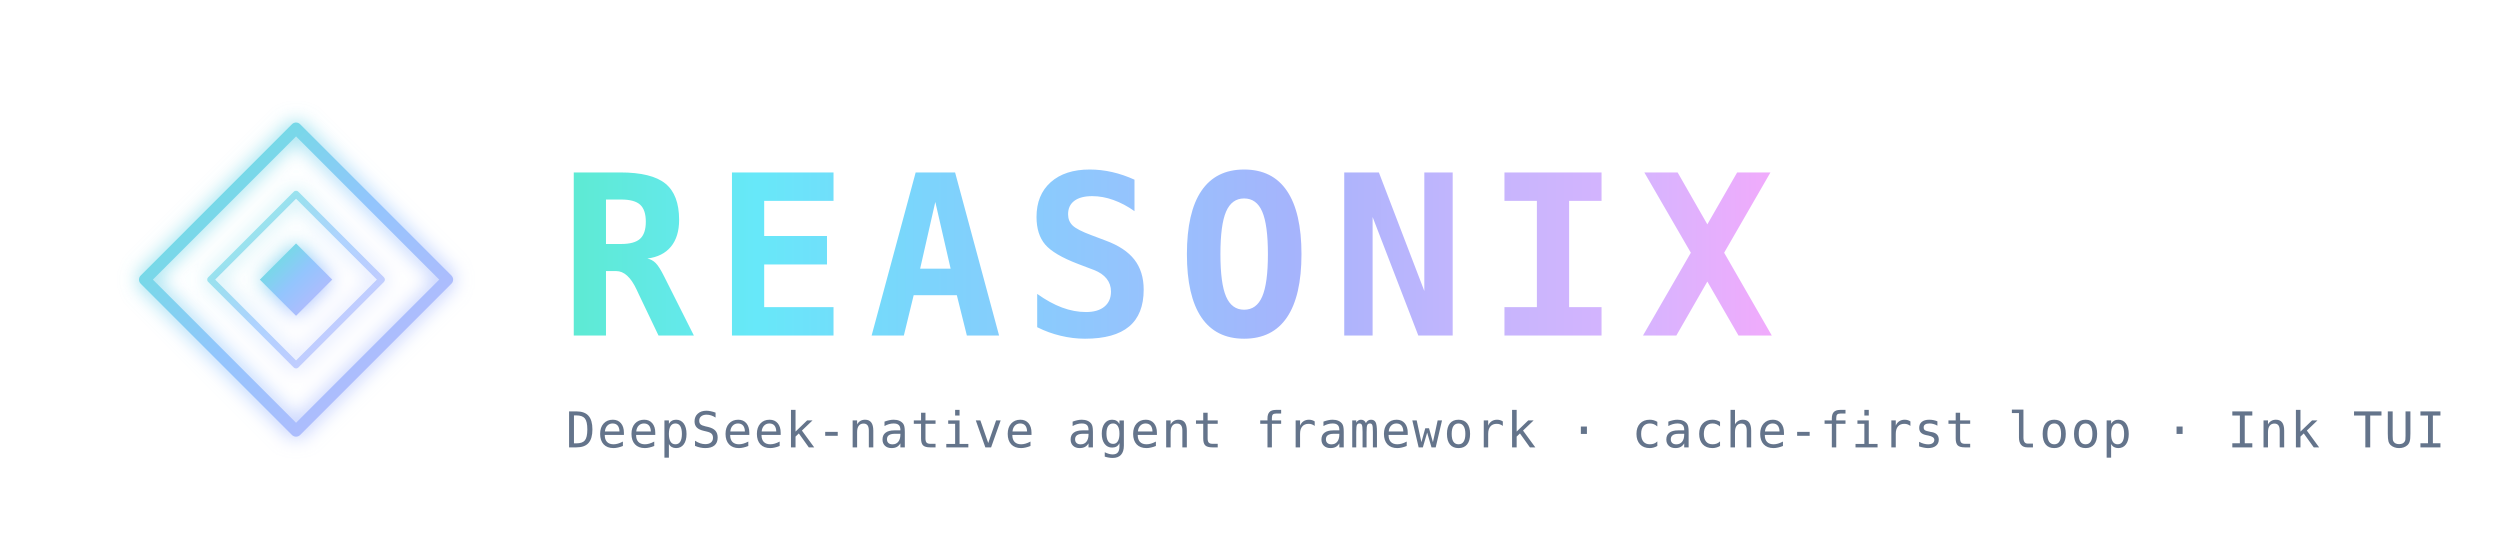
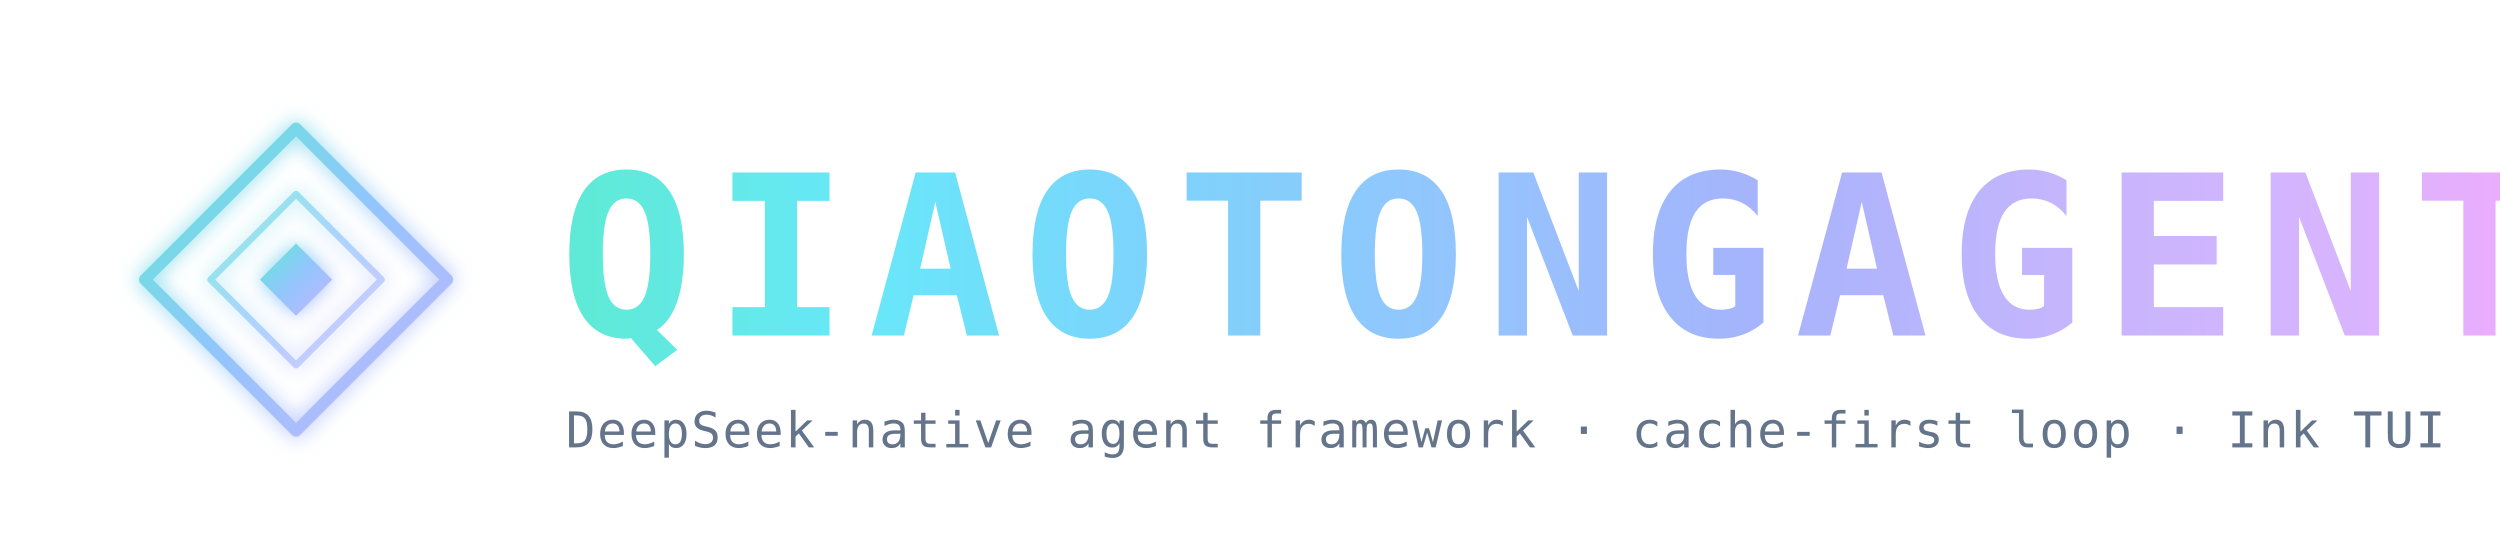
- <svg xmlns="http://www.w3.org/2000/svg" width="760" height="170" viewBox="0 0 760 170" role="img" aria-label="Reasonix — DeepSeek-native agent framework">
+ <svg xmlns="http://www.w3.org/2000/svg" width="760" height="170" viewBox="0 0 760 170" role="img" aria-label="QiaotongAgent — DeepSeek-native agent framework">
  <defs>
    <linearGradient id="rx-grad" x1="0%" y1="0%" x2="100%" y2="0%">
      <stop offset="0%" stop-color="#5eead4" />
      <stop offset="15%" stop-color="#67e8f9" />
      <stop offset="30%" stop-color="#7dd3fc" />
      <stop offset="45%" stop-color="#93c5fd" />
      <stop offset="60%" stop-color="#a5b4fc" />
      <stop offset="75%" stop-color="#c4b5fd" />
      <stop offset="90%" stop-color="#d8b4fe" />
      <stop offset="100%" stop-color="#f0abfc" />
    </linearGradient>
    <linearGradient id="rx-grad-mark" x1="0%" y1="0%" x2="100%" y2="100%">
      <stop offset="0%" stop-color="#5eead4" />
      <stop offset="50%" stop-color="#93c5fd" />
      <stop offset="100%" stop-color="#c4b5fd" />
    </linearGradient>
    <filter id="glow" x="-50%" y="-50%" width="200%" height="200%">
      <feGaussianBlur stdDeviation="3" result="blur" />
      <feMerge>
        <feMergeNode in="blur" />
        <feMergeNode in="SourceGraphic" />
      </feMerge>
    </filter>
  </defs>
  <g transform="translate(90, 85)" filter="url(#glow)">
    <g>
      <animateTransform attributeName="transform" type="rotate" from="0" to="360" dur="18s" repeatCount="indefinite" />
      <path d="M 0,-46 L 46,0 L 0,46 L -46,0 Z" fill="none" stroke="url(#rx-grad-mark)" stroke-width="3.5" stroke-linejoin="round">
        <animate attributeName="stroke-width" values="3.5;5.5;3.5" dur="2.4s" repeatCount="indefinite" />
      </path>
      <path d="M 0,-26 L 26,0 L 0,26 L -26,0 Z" fill="none" stroke="url(#rx-grad-mark)" stroke-width="2" stroke-linejoin="round" opacity="0.7">
        <animate attributeName="opacity" values="0.4;0.9;0.4" dur="2.4s" begin="0.8s" repeatCount="indefinite" />
      </path>
      <path d="M 0,-11 L 11,0 L 0,11 L -11,0 Z" fill="url(#rx-grad-mark)">
        <animate attributeName="opacity" values="0.75;1;0.75" dur="2.4s" repeatCount="indefinite" />
      </path>
    </g>
  </g>
-   <text x="170" y="102" font-family="ui-monospace, SFMono-Regular, 'Cascadia Code', Menlo, Consolas, 'DejaVu Sans Mono', monospace" font-size="68" font-weight="800" fill="url(#rx-grad)" letter-spacing="6">REASONIX
+   <text x="170" y="102" font-family="ui-monospace, SFMono-Regular, 'Cascadia Code', Menlo, Consolas, 'DejaVu Sans Mono', monospace" font-size="68" font-weight="800" fill="url(#rx-grad)" letter-spacing="6">QIAOTONGAGENT
    <animate attributeName="opacity" values="0.9;1;0.9" dur="3.2s" repeatCount="indefinite" />
  </text>
  <text x="172" y="136" font-family="ui-monospace, SFMono-Regular, 'Cascadia Code', Menlo, Consolas, 'DejaVu Sans Mono', monospace" font-size="15" fill="#64748b" letter-spacing="0.5">DeepSeek-native agent framework  ·  cache-first loop  ·  Ink TUI</text>
</svg>
